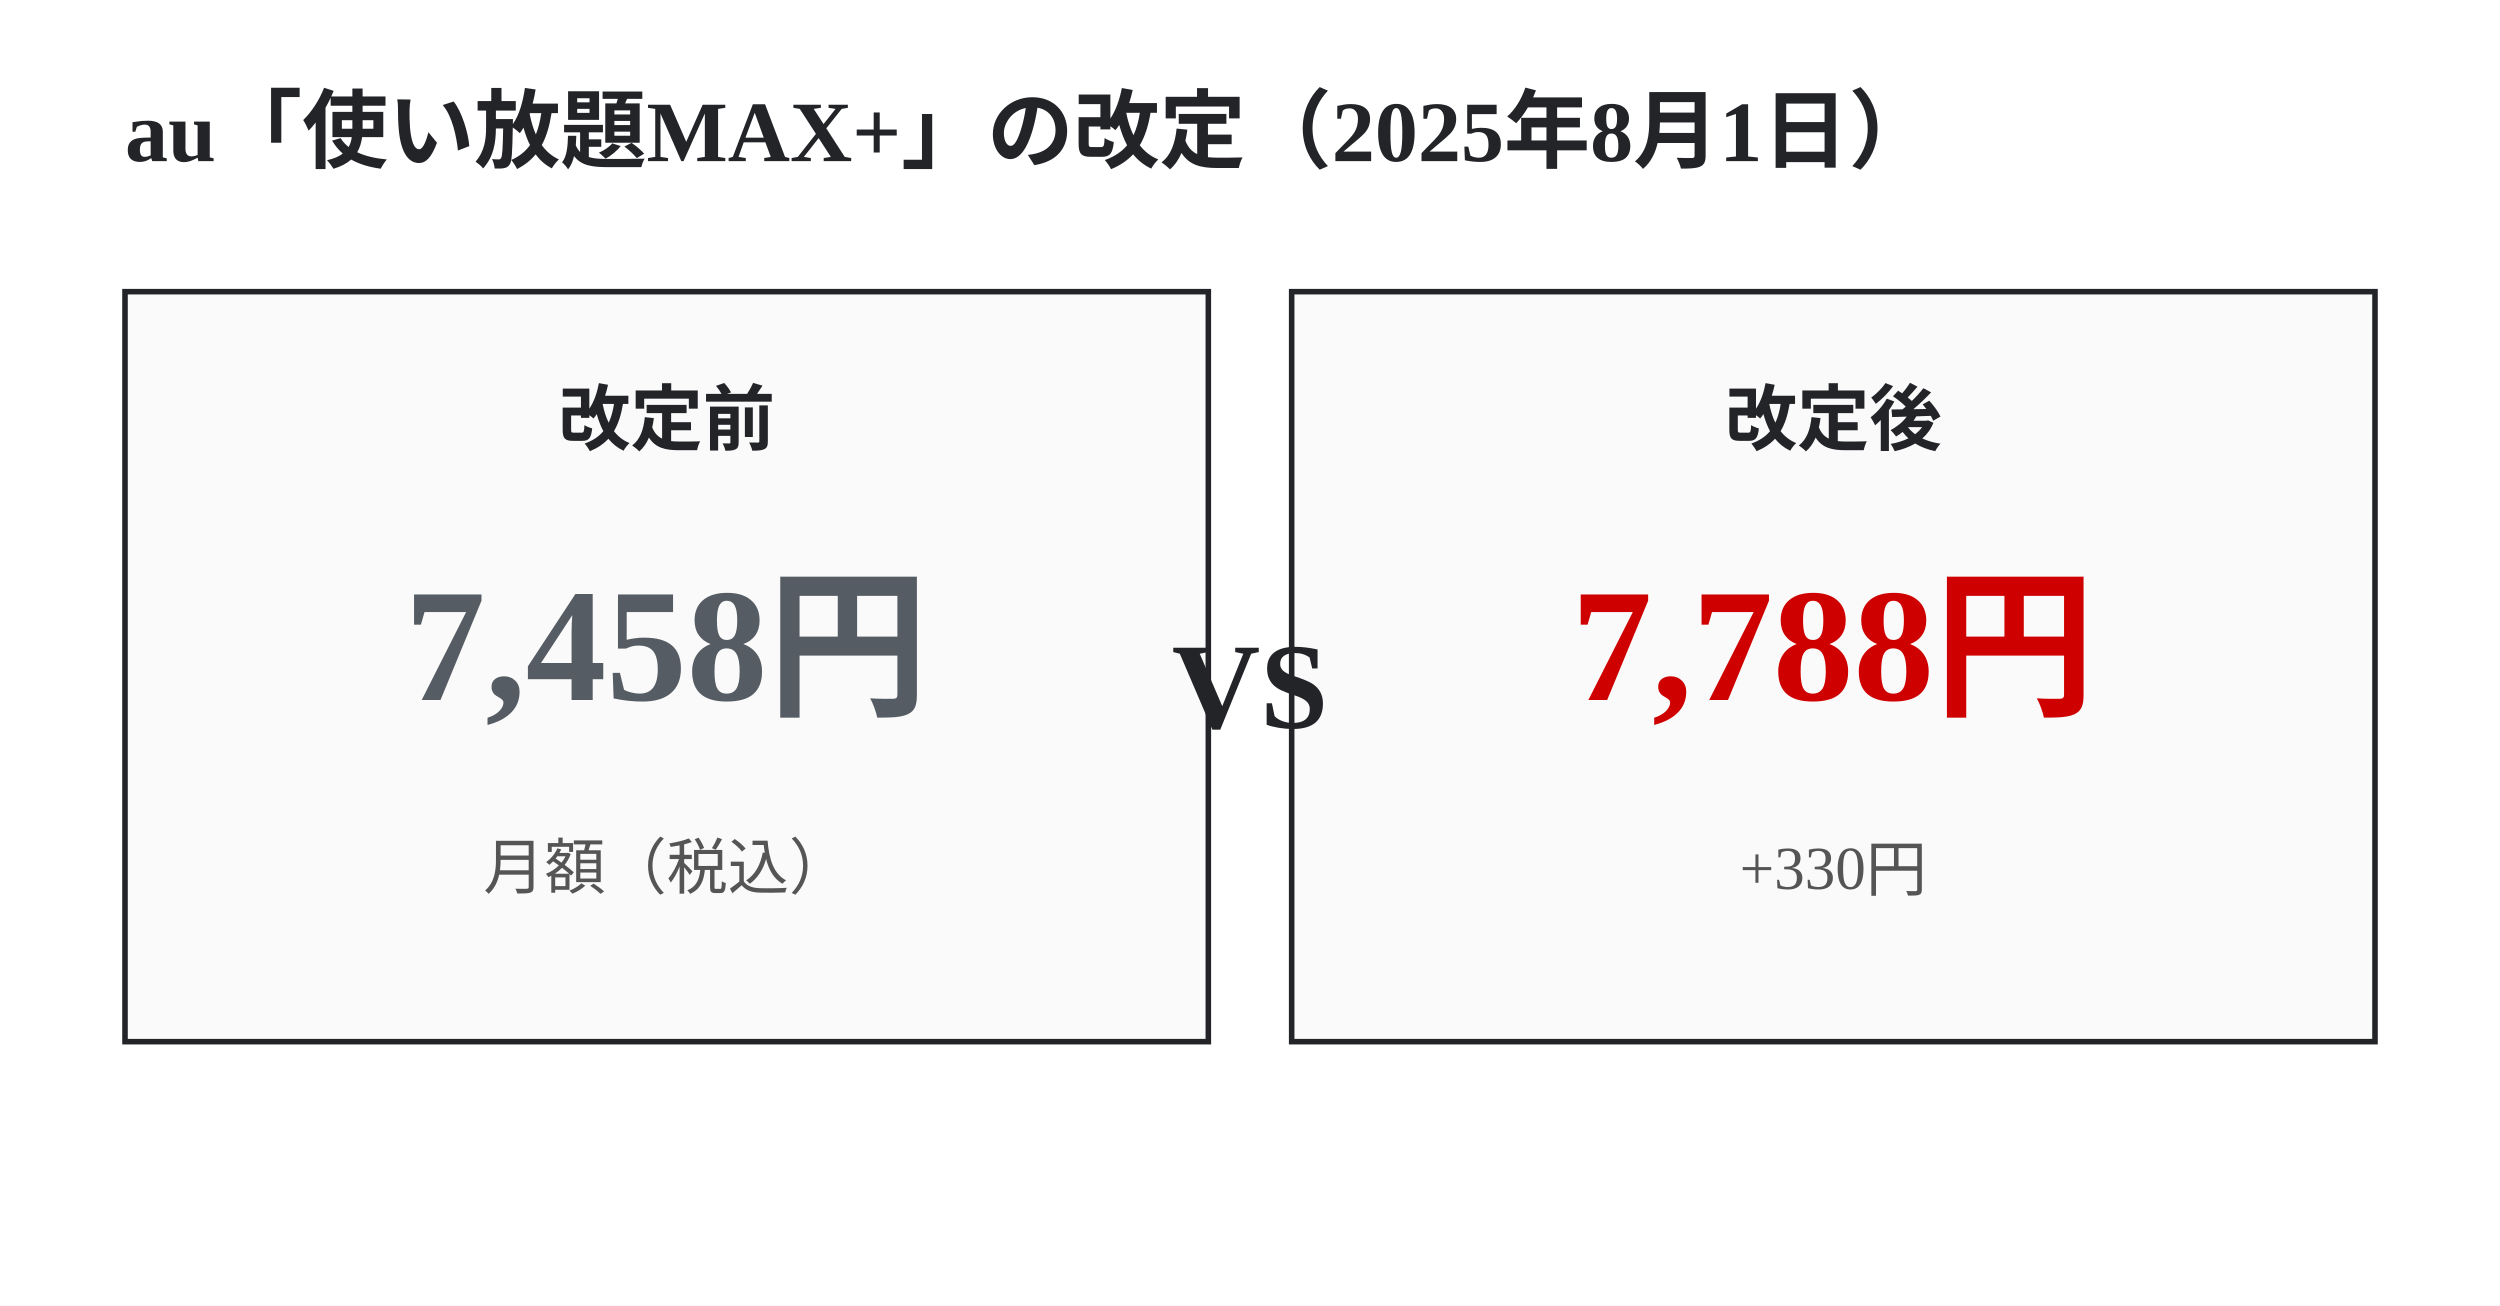
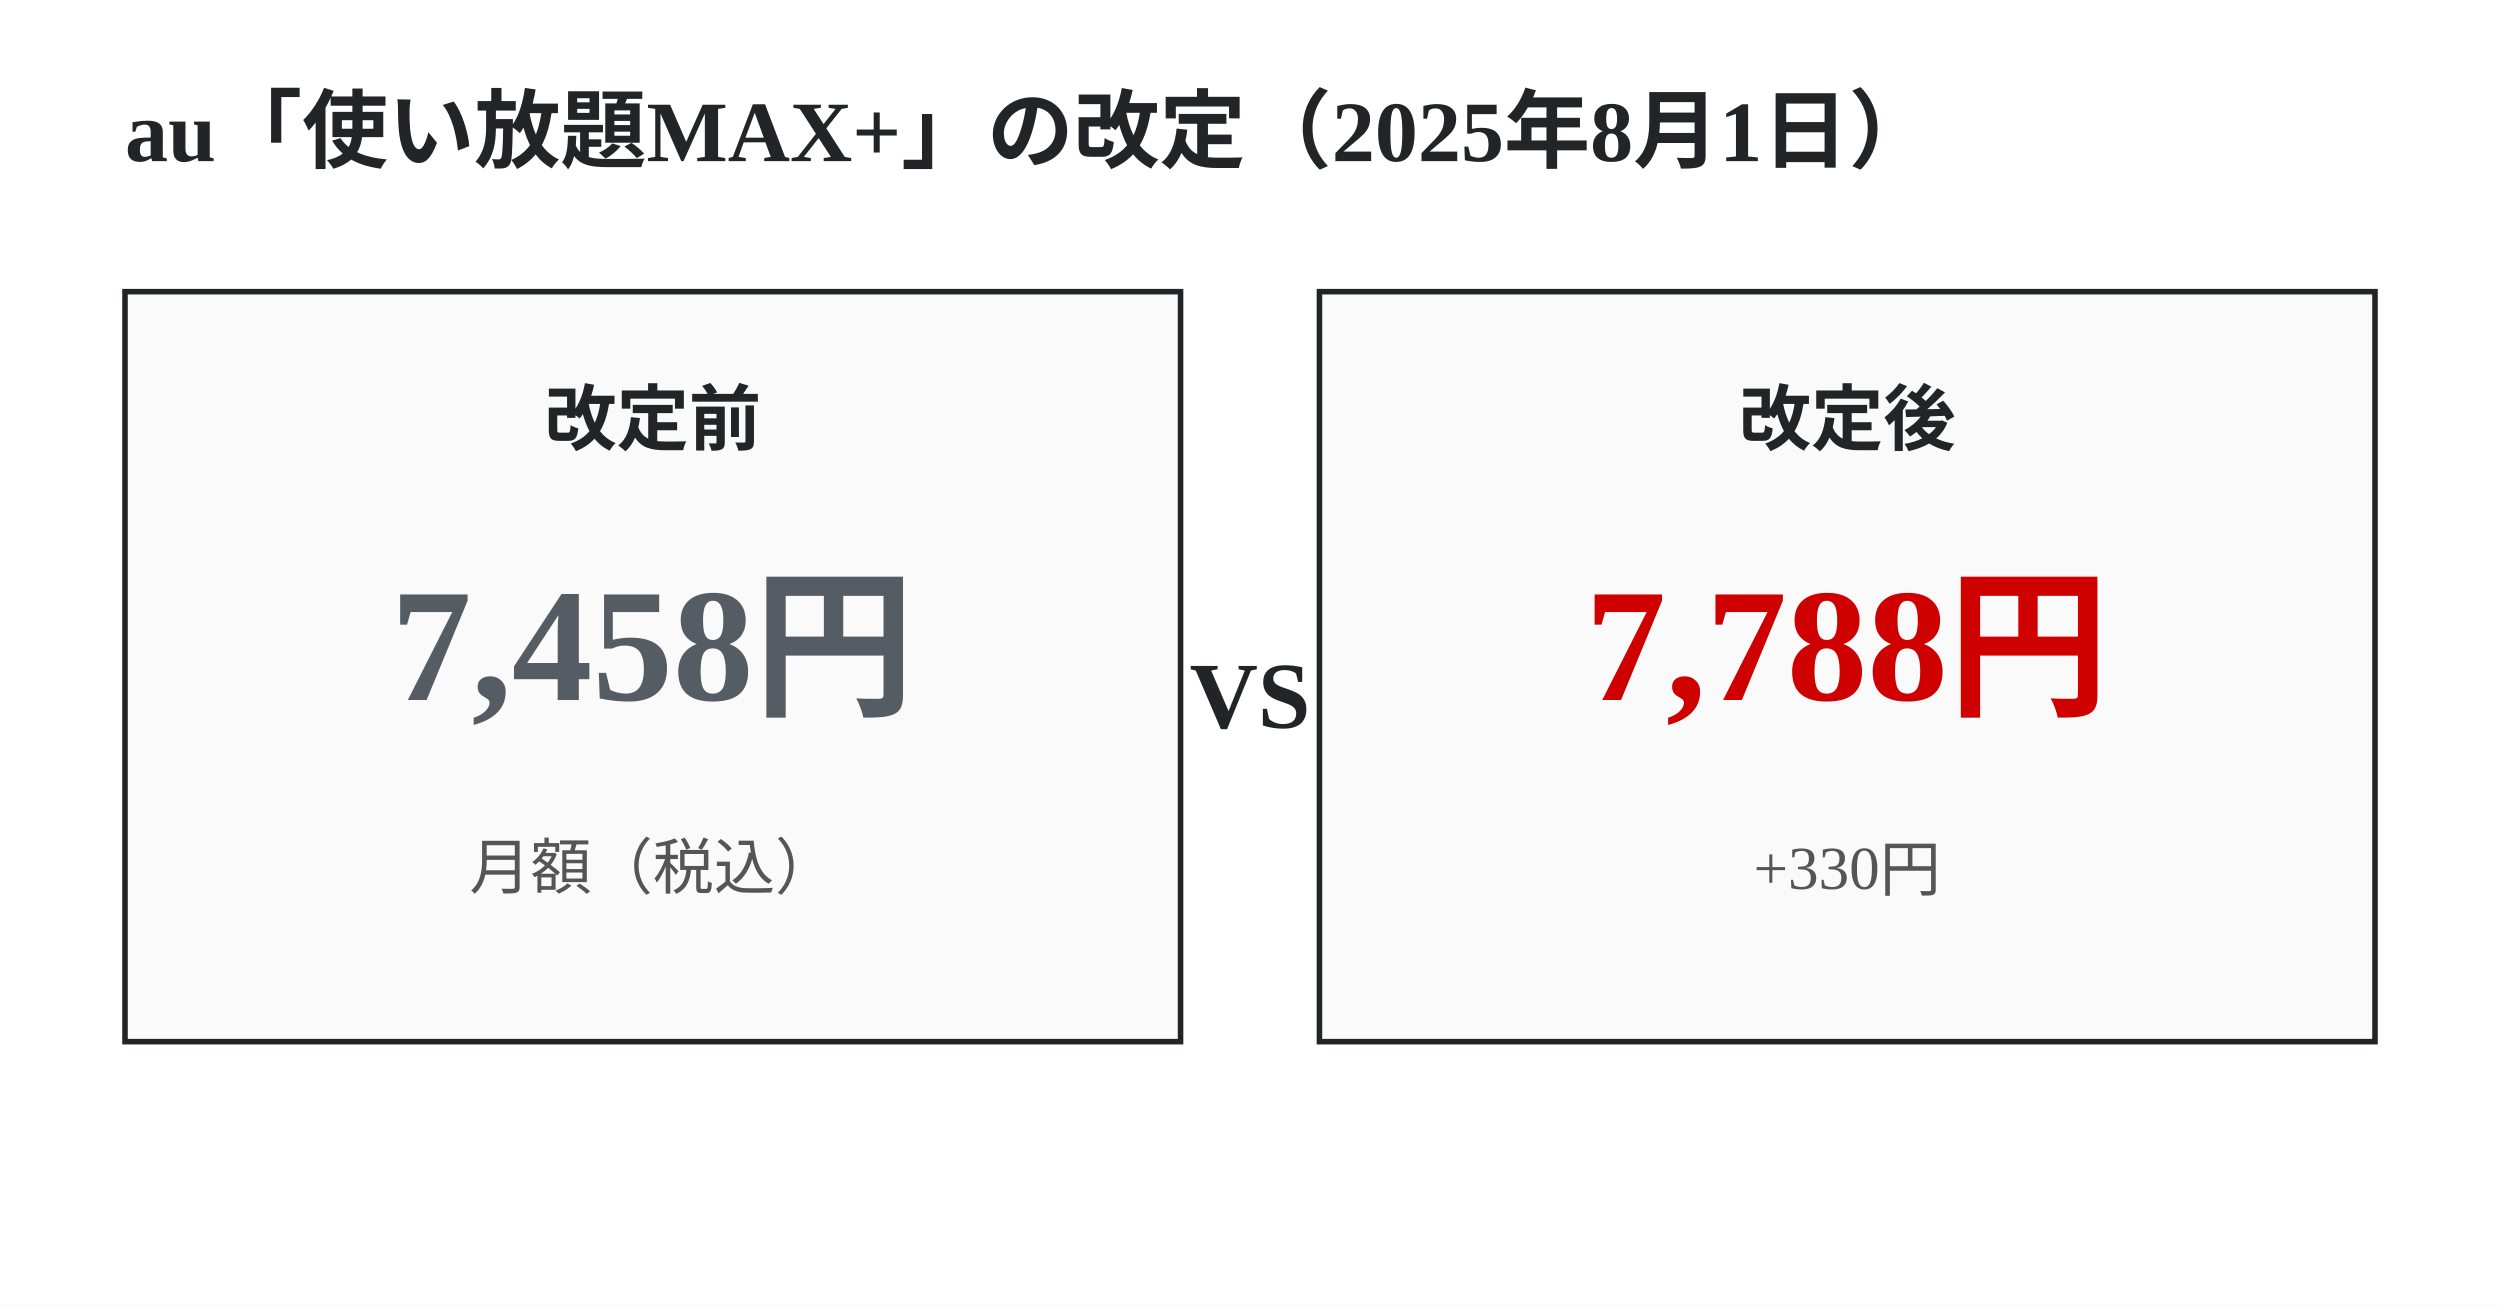
<svg xmlns="http://www.w3.org/2000/svg" width="900" height="470" viewBox="0 0 900 470">
  <rect width="900" height="470" fill="#ffffff" />
  <text x="45" y="58" font-size="31" font-weight="700" fill="#222428">au「使い放題MAX+」の改定（2025年8月1日）</text>
-   <rect x="45" y="105" width="390" height="270" fill="#fafafa" stroke="#222428" stroke-width="2" />
-   <text x="240" y="160" font-size="26" font-weight="700" fill="#222428" text-anchor="middle">改定前</text>
-   <text x="240" y="252" font-size="58" font-weight="700" fill="#555c63" text-anchor="middle">7,458円</text>
-   <text x="240" y="320" font-size="22" fill="#555" text-anchor="middle">月額（税込）</text>
-   <rect x="465" y="105" width="390" height="270" fill="#fafafa" stroke="#222428" stroke-width="2" />
-   <text x="660" y="160" font-size="26" font-weight="700" fill="#222428" text-anchor="middle">改定後</text>
-   <text x="660" y="252" font-size="58" font-weight="700" fill="#ce0000" text-anchor="middle">7,788円</text>
-   <text x="660" y="320" font-size="22" fill="#555" text-anchor="middle">+330円</text>
-   <text x="450" y="262" font-size="44" font-weight="700" fill="#222428" text-anchor="middle">VS</text>
+   <rect x="45" y="105" width="380" height="270" fill="#fafafa" stroke="#222428" stroke-width="2" />
+   <text x="235" y="160" font-size="26" font-weight="700" fill="#222428" text-anchor="middle">改定前</text>
+   <text x="235" y="252" font-size="58" font-weight="700" fill="#555c63" text-anchor="middle">7,458円</text>
+   <text x="235" y="320" font-size="22" fill="#555" text-anchor="middle">月額（税込）</text>
+   <rect x="475" y="105" width="380" height="270" fill="#fafafa" stroke="#222428" stroke-width="2" />
+   <text x="665" y="160" font-size="26" font-weight="700" fill="#222428" text-anchor="middle">改定後</text>
+   <text x="665" y="252" font-size="58" font-weight="700" fill="#ce0000" text-anchor="middle">7,788円</text>
+   <text x="665" y="320" font-size="22" fill="#555" text-anchor="middle">+330円</text>
+   <text x="450" y="262" font-size="34" font-weight="700" fill="#222428" text-anchor="middle">VS</text>
</svg>
